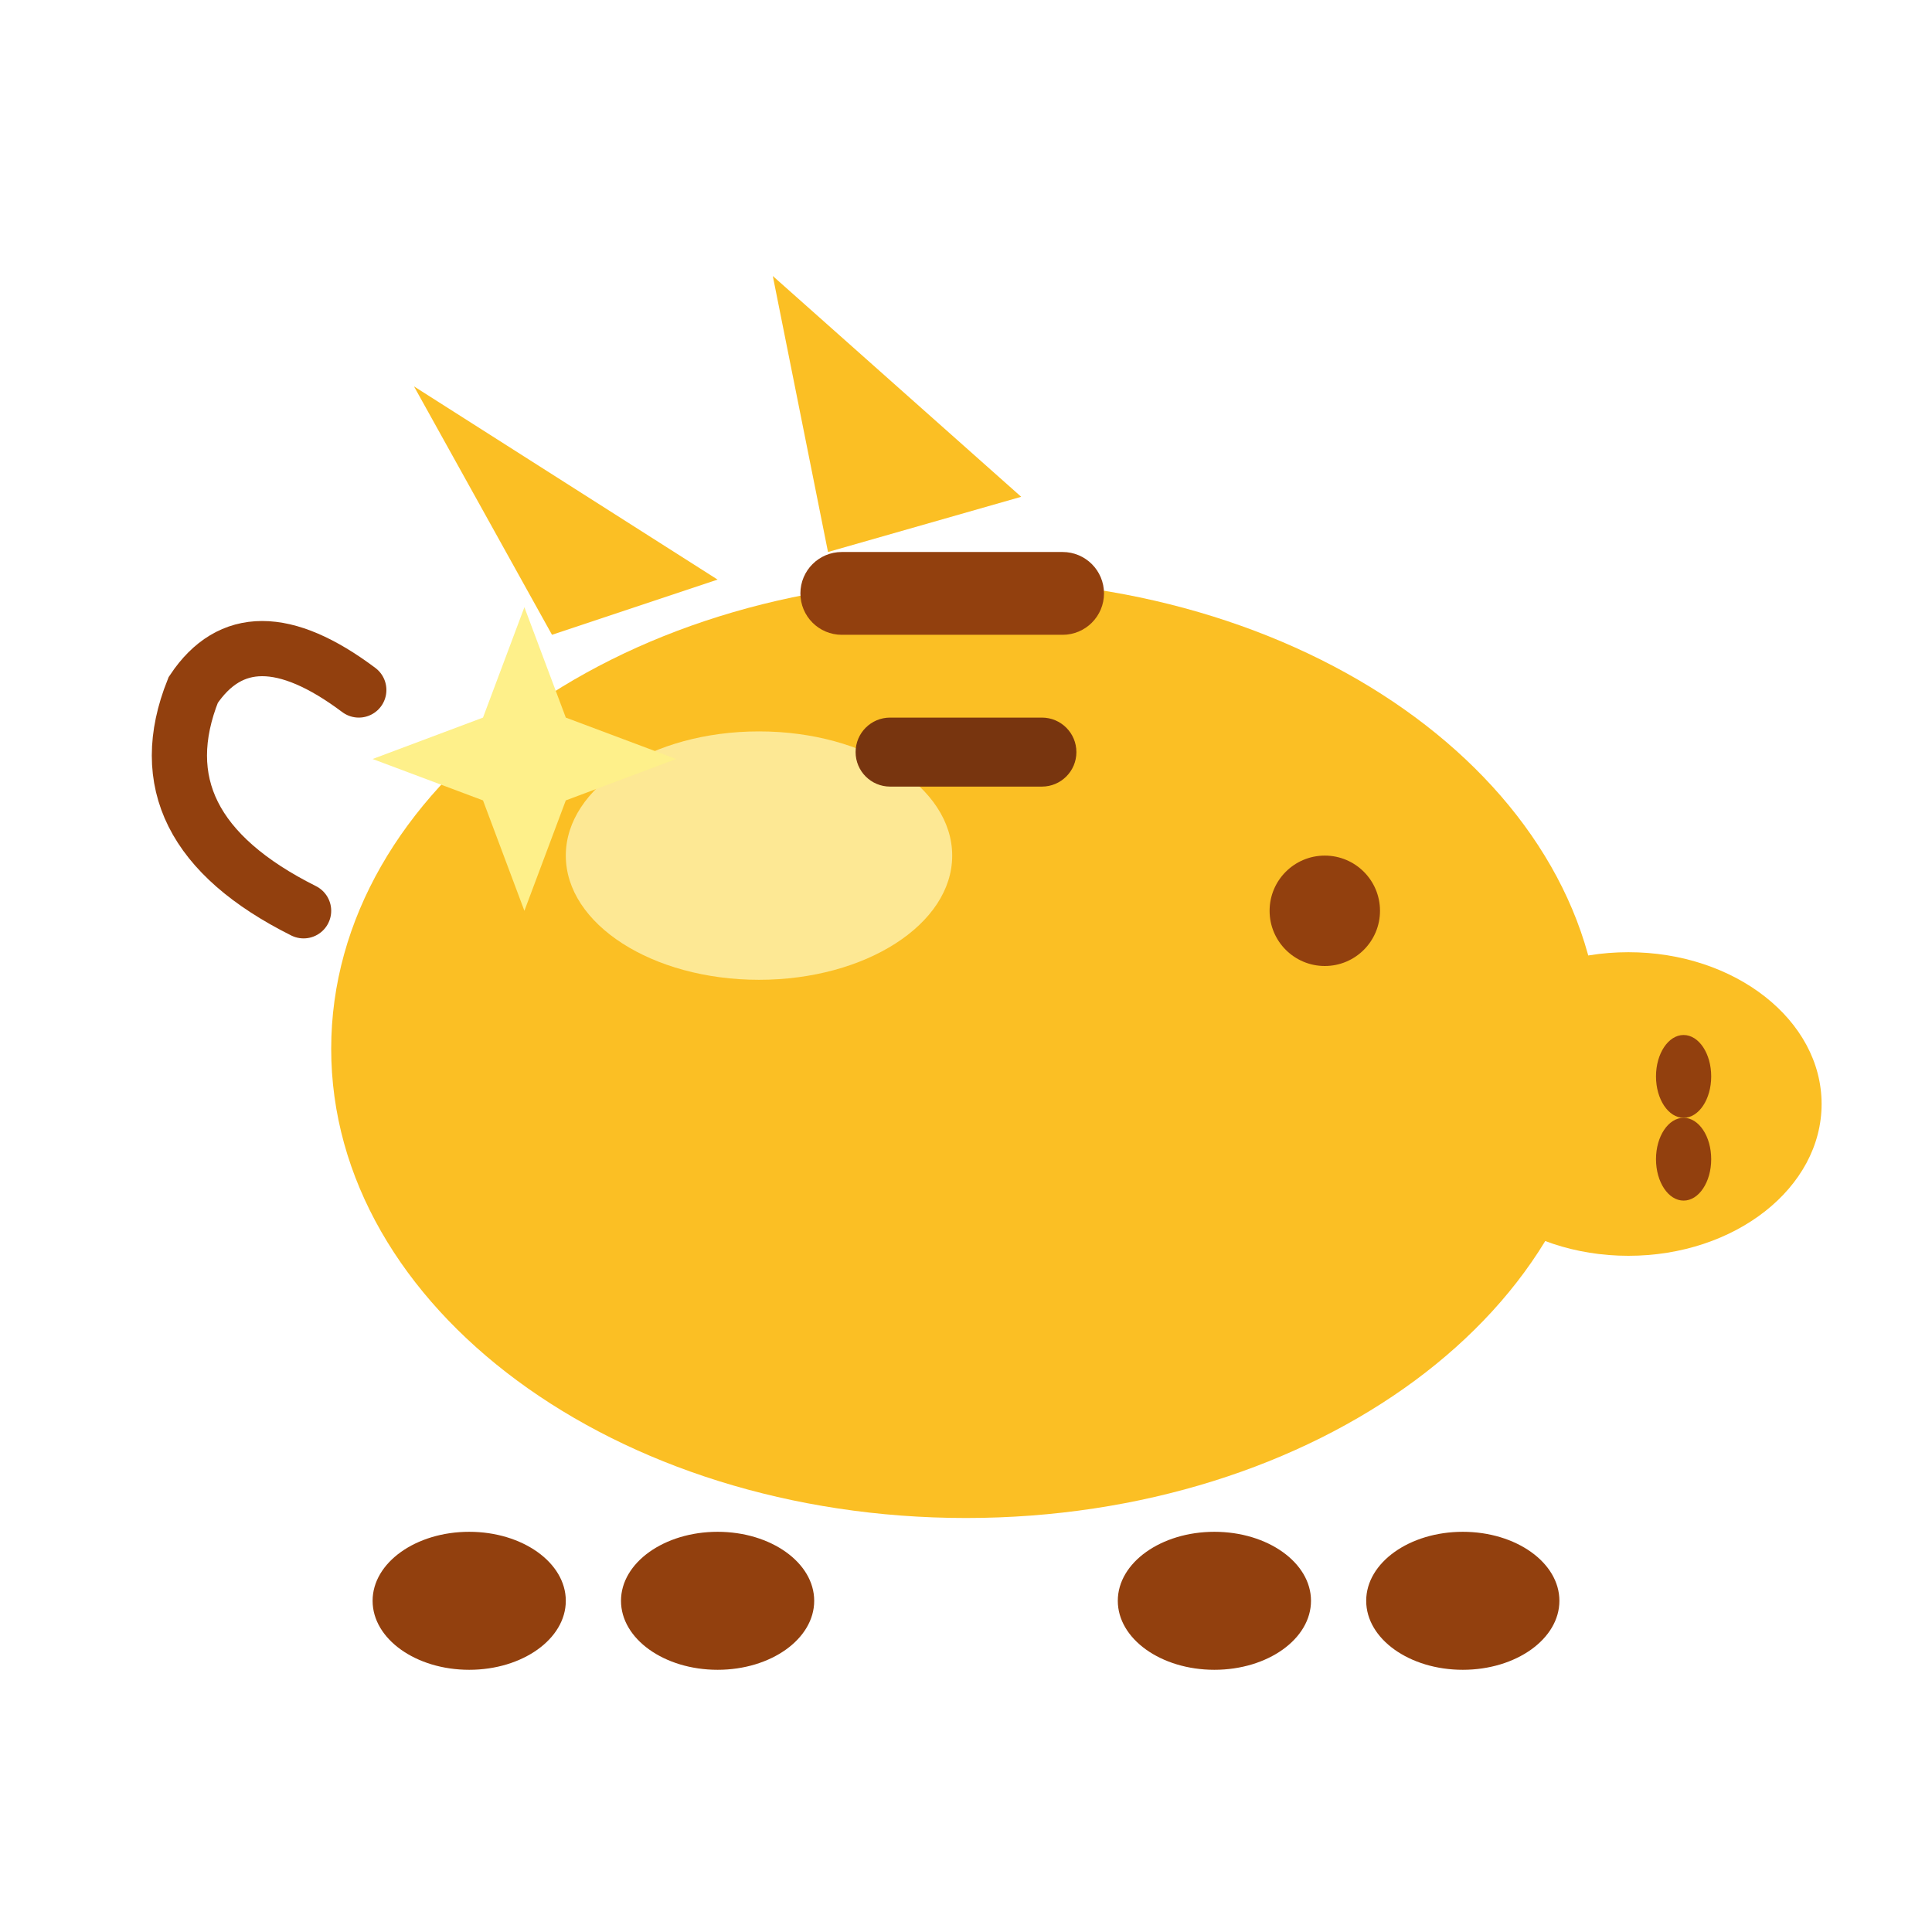
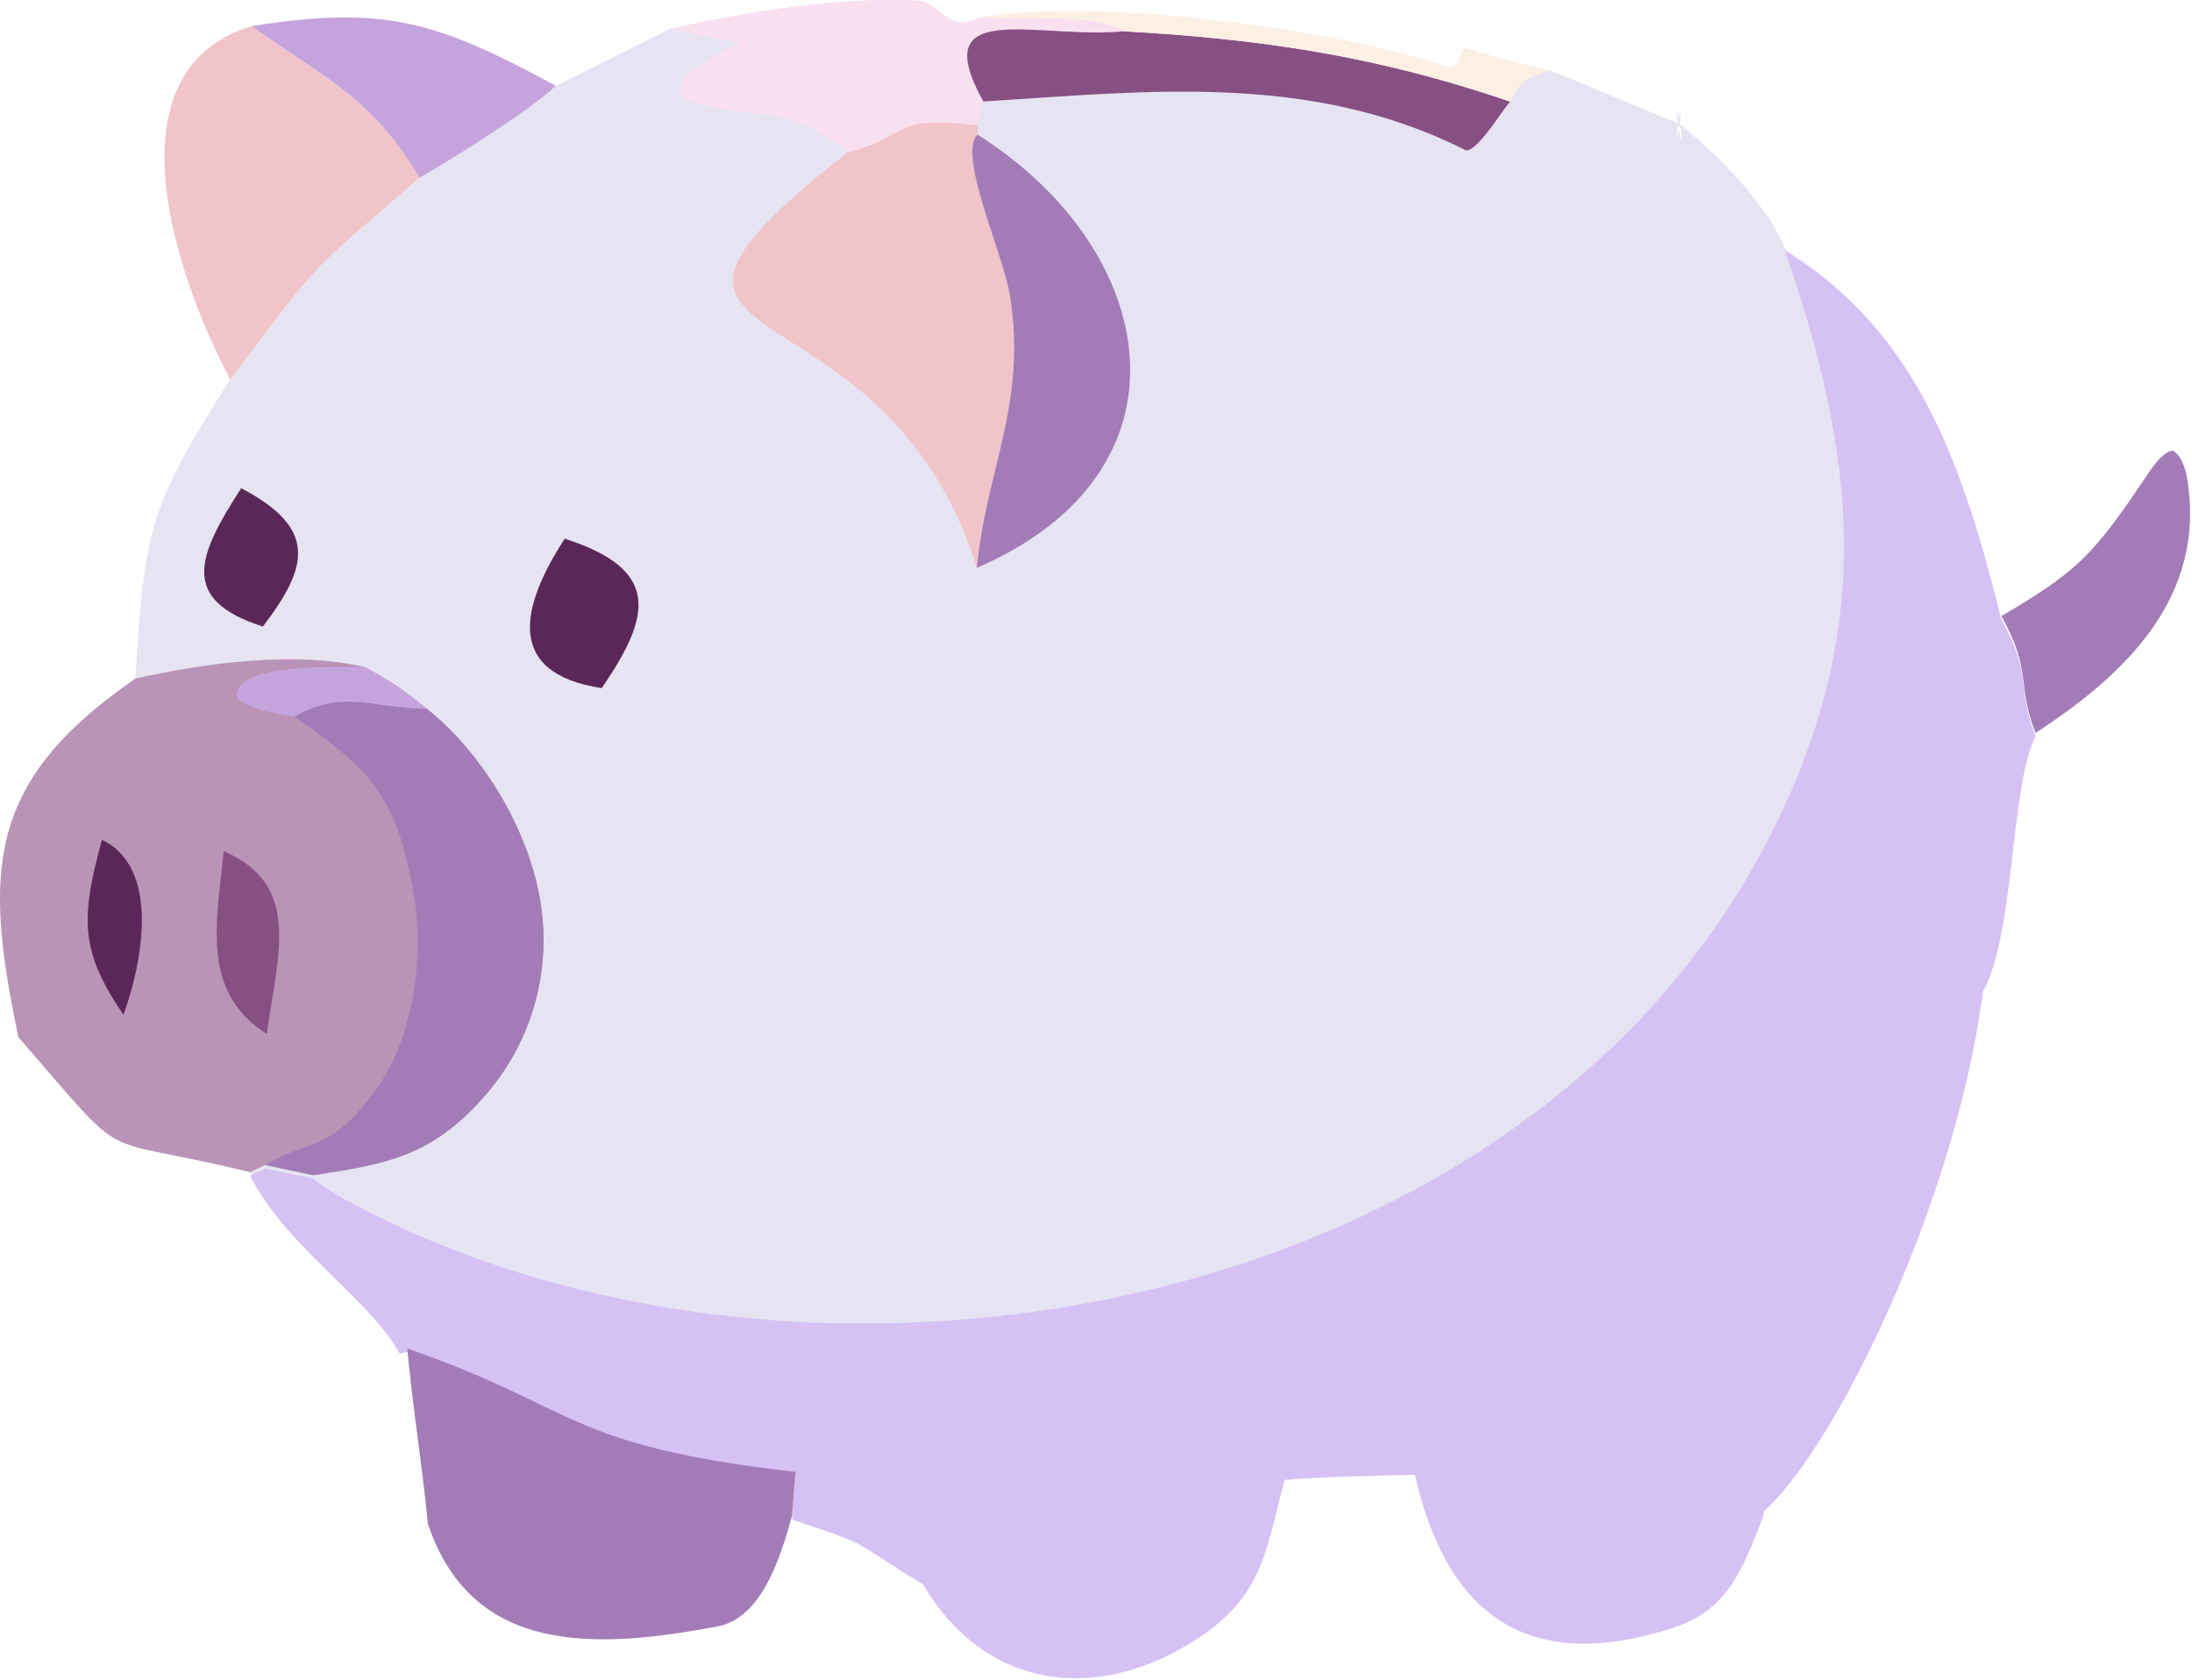
- <svg xmlns="http://www.w3.org/2000/svg" width="140" height="140" viewBox="0 0 140 140" fill="none">
-   <ellipse cx="34" cy="116" rx="7" ry="5" fill="#92400E" />
-   <ellipse cx="52" cy="116" rx="7" ry="5" fill="#92400E" />
-   <ellipse cx="88" cy="116" rx="7" ry="5" fill="#92400E" />
-   <ellipse cx="106" cy="116" rx="7" ry="5" fill="#92400E" />
-   <path d="M22,66 Q10,60 14,50 Q18,44 26,50" stroke="#92400E" stroke-width="4" stroke-linecap="round" fill="none" />
-   <path d="M40,46 L30,28 L52,42 Z" fill="#FBBF24" />
-   <path d="M60,40 L56,20 L74,36 Z" fill="#FBBF24" />
-   <ellipse cx="70" cy="76" rx="46" ry="34" fill="#FBBF24" />
-   <ellipse cx="55" cy="62" rx="14" ry="9" fill="#FEF9C3" opacity="0.7" />
-   <ellipse cx="118" cy="80" rx="14" ry="11" fill="#FBBF24" />
-   <ellipse cx="122" cy="78" rx="2" ry="3" fill="#92400E" />
-   <ellipse cx="122" cy="84" rx="2" ry="3" fill="#92400E" />
-   <circle cx="96" cy="66" r="4" fill="#92400E" />
-   <rect x="58" y="40" width="22" height="6" rx="3" fill="#92400E" />
-   <rect x="62" y="52" width="16" height="5" rx="2.5" fill="#78350F" />
-   <path d="M38,44 L41,52 L49,55 L41,58 L38,66 L35,58 L27,55 L35,52 Z" fill="#FEF08A" />
+ <svg xmlns="http://www.w3.org/2000/svg" width="184" height="141" viewBox="0 0 184 141" fill="none">
+   <path d="M141.017 10.413C149.123 17.121 150.123 21.621 150.123 21.621L160.123 38.621C166.623 47.121 162.846 114.51 151.206 119.644C149.856 121.777 149.984 122.564 149.718 125.177L148.058 126.55L147.957 127.084C146.293 131.364 145.033 134.817 140.559 136.297C127.784 140.497 121.304 134.724 118.761 123.484C115.286 123.604 111.225 123.63 107.817 123.924C106.149 130.404 105.872 134.11 99.573 137.83C91.373 142.657 82.494 141.217 77.476 132.697C71.178 128.884 73.568 129.604 66.476 127.257L66.778 123.55C47.394 121.337 48.5 118.137 34.187 113.19L33.542 113.324C30.934 108.604 24.006 104.39 20.991 98.39C7.409 95.03 11.357 98.324 1.544 87.057C-1.271 73.499 -1.332 65.865 10.915 57.276L11.363 56.956C12.125 44.371 12.555 42.473 19.324 31.84C27.129 21.617 25.285 23.499 35.22 14.919C38.041 13.304 44.37 9.359 46.664 7.201L56.27 2.423C62.436 1.044 70.749 -0.327 77.064 0.069C78.974 0.189 79.546 2.92 82.329 1.447C85.841 1.733 92.576 1.113 94.354 2.624C105.968 3.283 115.613 4.711 126.77 8.528C127.877 6.407 127.848 6.791 130.036 5.868L141.017 10.412C140.093 5.981 141.524 15.012 141.017 10.413C141.282 6.685 140.274 14.04 141.017 10.413Z" fill="#E6E4F2" />
+   <path d="M168 51.711C174.233 48.045 175.633 46.704 179.919 40.337C180.437 39.567 181.492 37.859 182.407 37.828C183.14 38.284 183.46 39.356 183.595 40.18C185.228 50.128 178.396 56.623 170.863 61.523C169.207 57.231 170.641 56.468 168 51.711Z" fill="#A37CB7" />
+   <path d="M66.777 123.551C76.212 124.231 75.02 124.591 77.475 132.698C71.177 128.884 73.567 129.604 66.475 127.257L66.777 123.551Z" fill="#F6C7A1" />
+   <path d="M11.363 56.956C17.18 55.658 24.789 54.607 30.645 55.999C33.09 57.358 33.675 57.767 35.832 59.491C40.836 63.486 44.919 70.547 45.523 76.931C46.078 82.407 44.325 87.871 40.685 91.991C36.28 97.071 32.377 97.724 26.301 98.644L22.256 97.791L20.991 98.391C7.409 95.031 11.357 98.324 1.544 87.058C-1.271 73.499 -1.332 65.866 10.915 57.276L11.363 56.956Z" fill="#BA94B7" />
+   <path d="M24.701 60.153C28.848 57.822 30.988 59.412 35.832 59.491C40.836 63.485 44.919 70.546 45.523 76.93C46.078 82.406 44.325 87.871 40.685 91.99C36.28 97.07 32.377 97.724 26.301 98.644L22.256 97.79C26.14 95.51 27.684 96.804 31.616 91.377C34.71 87.097 35.623 80.236 34.74 75.133C33.288 66.751 31.107 64.613 24.701 60.153Z" fill="#A37CB7" />
+   <path d="M24.7 60.154C23.536 59.968 20.479 59.505 19.846 58.449C19.855 55.502 28.787 56.057 30.644 56C33.09 57.358 33.674 57.768 35.831 59.492C30.987 59.413 28.847 57.824 24.7 60.154Z" fill="#C5A4DE" />
+   <path d="M18.773 71.447C25.439 74.305 23.268 80.229 22.398 86.805C16.837 83.221 18.176 77.578 18.773 71.447Z" fill="#875083" />
+   <path d="M8.557 70.496C13.514 72.853 11.925 80.897 10.365 85.18C6.638 79.749 6.805 76.957 8.557 70.496Z" fill="#5B2758" />
+   <path d="M71.147 12.795C76.787 11.268 74.465 9.692 82.071 10.5L82.045 11.292C80.351 13.078 84.222 21.267 84.789 24.88C86.21 33.926 82.766 39.466 81.999 47.667C73.971 22.024 47.475 31.342 71.147 12.795Z" fill="#F1C4C9" />
+   <path d="M81.999 47.668C82.766 39.466 86.21 33.926 84.788 24.881C84.222 21.268 80.351 13.078 82.044 11.293C97.472 21.03 100.752 39.561 81.999 47.668Z" fill="#A37CB7" />
+   <path d="M56.27 2.423C62.435 1.044 70.748 -0.327 77.063 0.069C78.973 0.189 79.546 2.92 82.328 1.447C85.84 1.733 92.575 1.113 94.353 2.624L93.747 2.669C86.621 3.155 77.761 -0.056 82.547 8.519C82.303 9.117 82.198 9.863 82.071 10.5C74.464 9.692 76.787 11.268 71.147 12.795C65.915 8.527 64.208 10.24 58.505 8.653C53.766 7.335 62.119 3.596 61.991 3.756C61.971 3.673 61.952 3.592 61.932 3.509C59.54 3.076 58.795 3.003 56.27 2.423Z" fill="#F9E0F0" />
+   <path d="M94.353 2.624C105.966 3.283 115.612 4.711 126.769 8.528L126.292 9.132C125.926 9.599 123.756 12.978 122.992 12.592C110.002 6.043 96.338 7.655 82.546 8.519C77.761 -0.056 86.621 3.155 93.746 2.67L94.353 2.624Z" fill="#875083" />
+   <path d="M47.402 45.215C55.504 47.823 54.676 51.689 50.508 57.759C42.186 56.497 43.852 50.699 47.402 45.215Z" fill="#5B2758" />
+   <path d="M20.245 40.978C26.651 44.346 25.937 47.524 22.068 52.59C14.961 50.329 16.648 46.556 20.245 40.978Z" fill="#5B2758" />
+   <path d="M149.816 21C161.292 28.057 164.885 39.649 168.01 52.009C170.652 56.767 169.217 57.529 170.873 61.821C168.76 65.845 169.133 78.42 166.461 83.219C164.133 100.92 154.133 121.42 148.068 126.85L147.966 127.384C146.302 131.664 145.042 135.117 140.569 136.597C127.793 140.797 121.313 135.024 118.77 123.784C115.296 123.904 111.234 123.93 107.826 124.224C106.158 130.704 105.881 134.41 99.582 138.13C91.382 142.957 82.504 141.517 77.485 132.997C71.188 129.184 73.577 129.904 66.485 127.557L66.788 123.85C47.404 121.637 48.509 118.437 34.196 113.49L33.552 113.624C30.944 108.904 24.016 104.69 21 98.691L22.265 98.091L26.311 98.944C27.757 100.05 29.203 100.85 30.884 101.704C69.001 121.05 127.97 110.477 148.508 70.306C157.42 52.873 155.897 38.563 149.816 21Z" fill="#D6C1F4" />
+   <path d="M34.185 113.191C48.499 118.138 47.394 121.338 66.777 123.551L66.475 127.258C65.556 130.578 63.999 135.818 60.214 136.525C50.052 138.431 39.63 138.991 35.916 127.898C35.468 123.125 34.611 117.938 34.185 113.191Z" fill="#A37CB7" />
+   <path d="M19.324 31.841C15.084 23.915 8.564 6.039 21.125 2.189C26.876 6.437 30.931 7.793 35.22 14.92C25.285 23.5 27.13 21.619 19.324 31.841Z" fill="#F1C4C9" />
+   <path d="M21.125 2.189C32.249 0.444 36.556 1.74 46.664 7.203C44.37 9.36 38.041 13.305 35.22 14.92C30.93 7.793 26.876 6.437 21.125 2.189Z" fill="#C5A4DE" />
+   <path d="M82.328 1.448C91.979 -0.197 111.495 2.319 121.336 5.538C122.407 5.887 122.573 4.675 122.841 4.031C124.883 4.563 128.115 5.53 130.035 5.87C127.847 6.792 127.876 6.408 126.769 8.53C115.612 4.712 105.967 3.284 94.353 2.626C92.575 1.115 85.84 1.735 82.328 1.448Z" fill="#FCEFE3" />
</svg>
